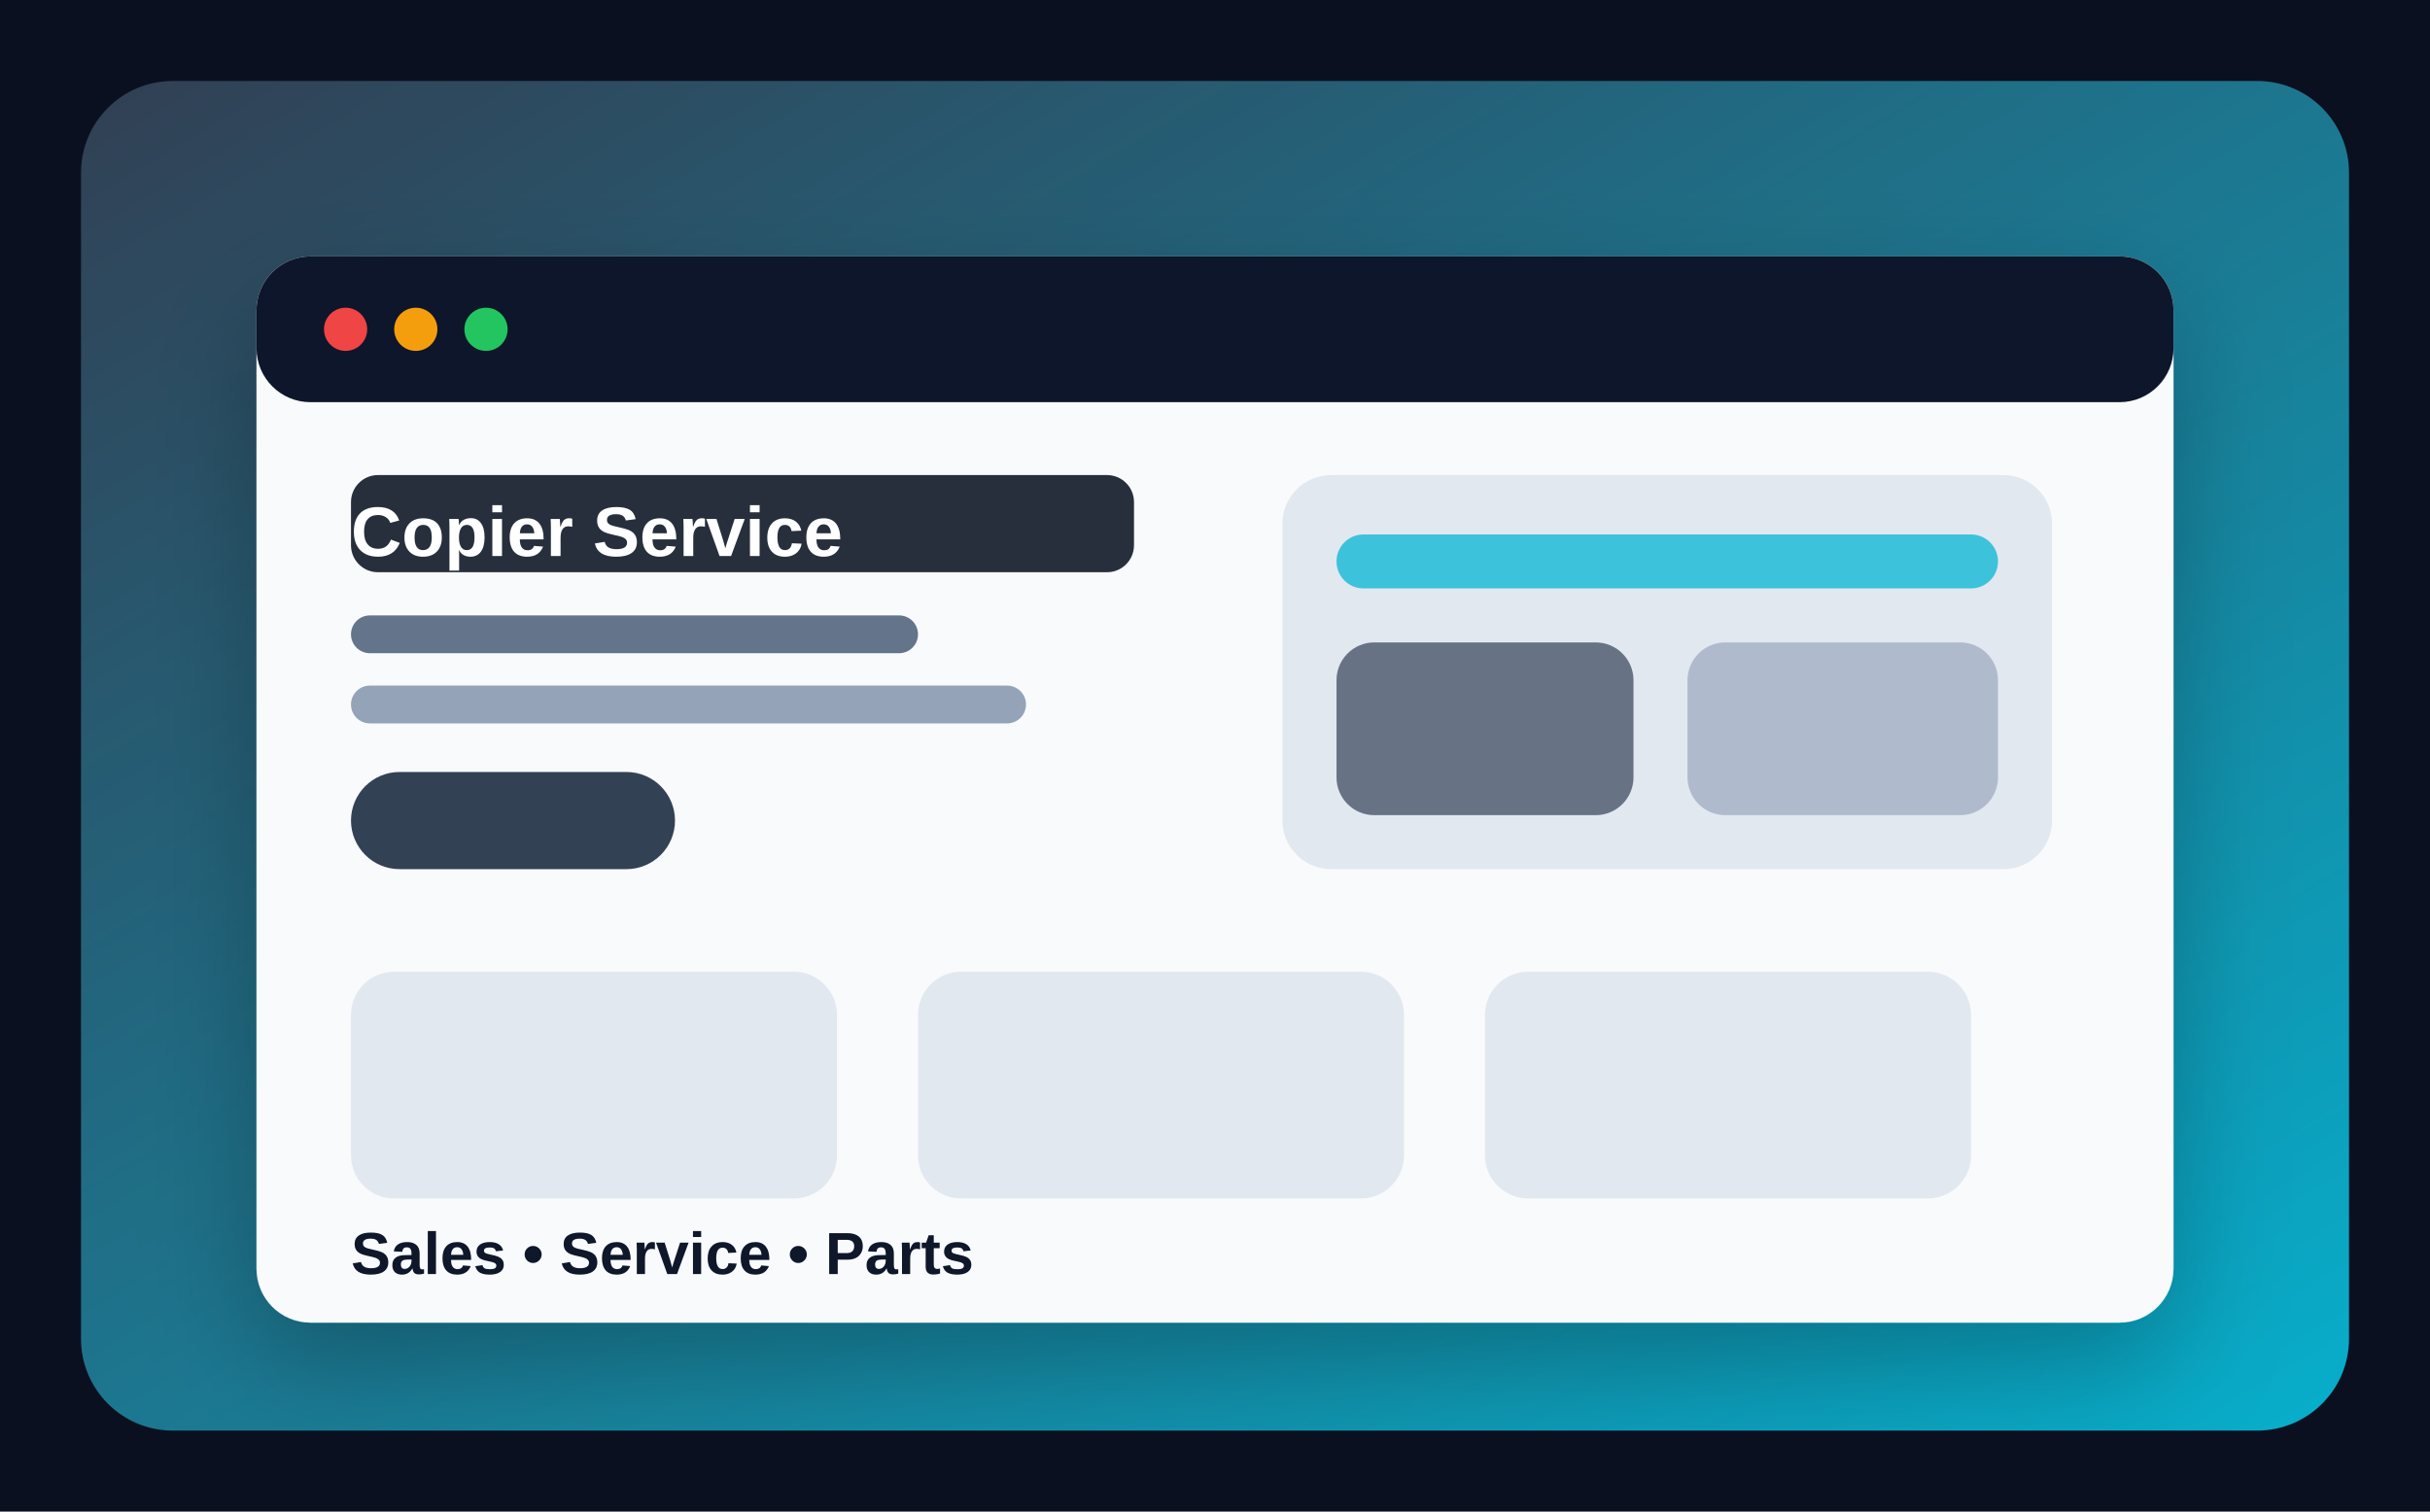
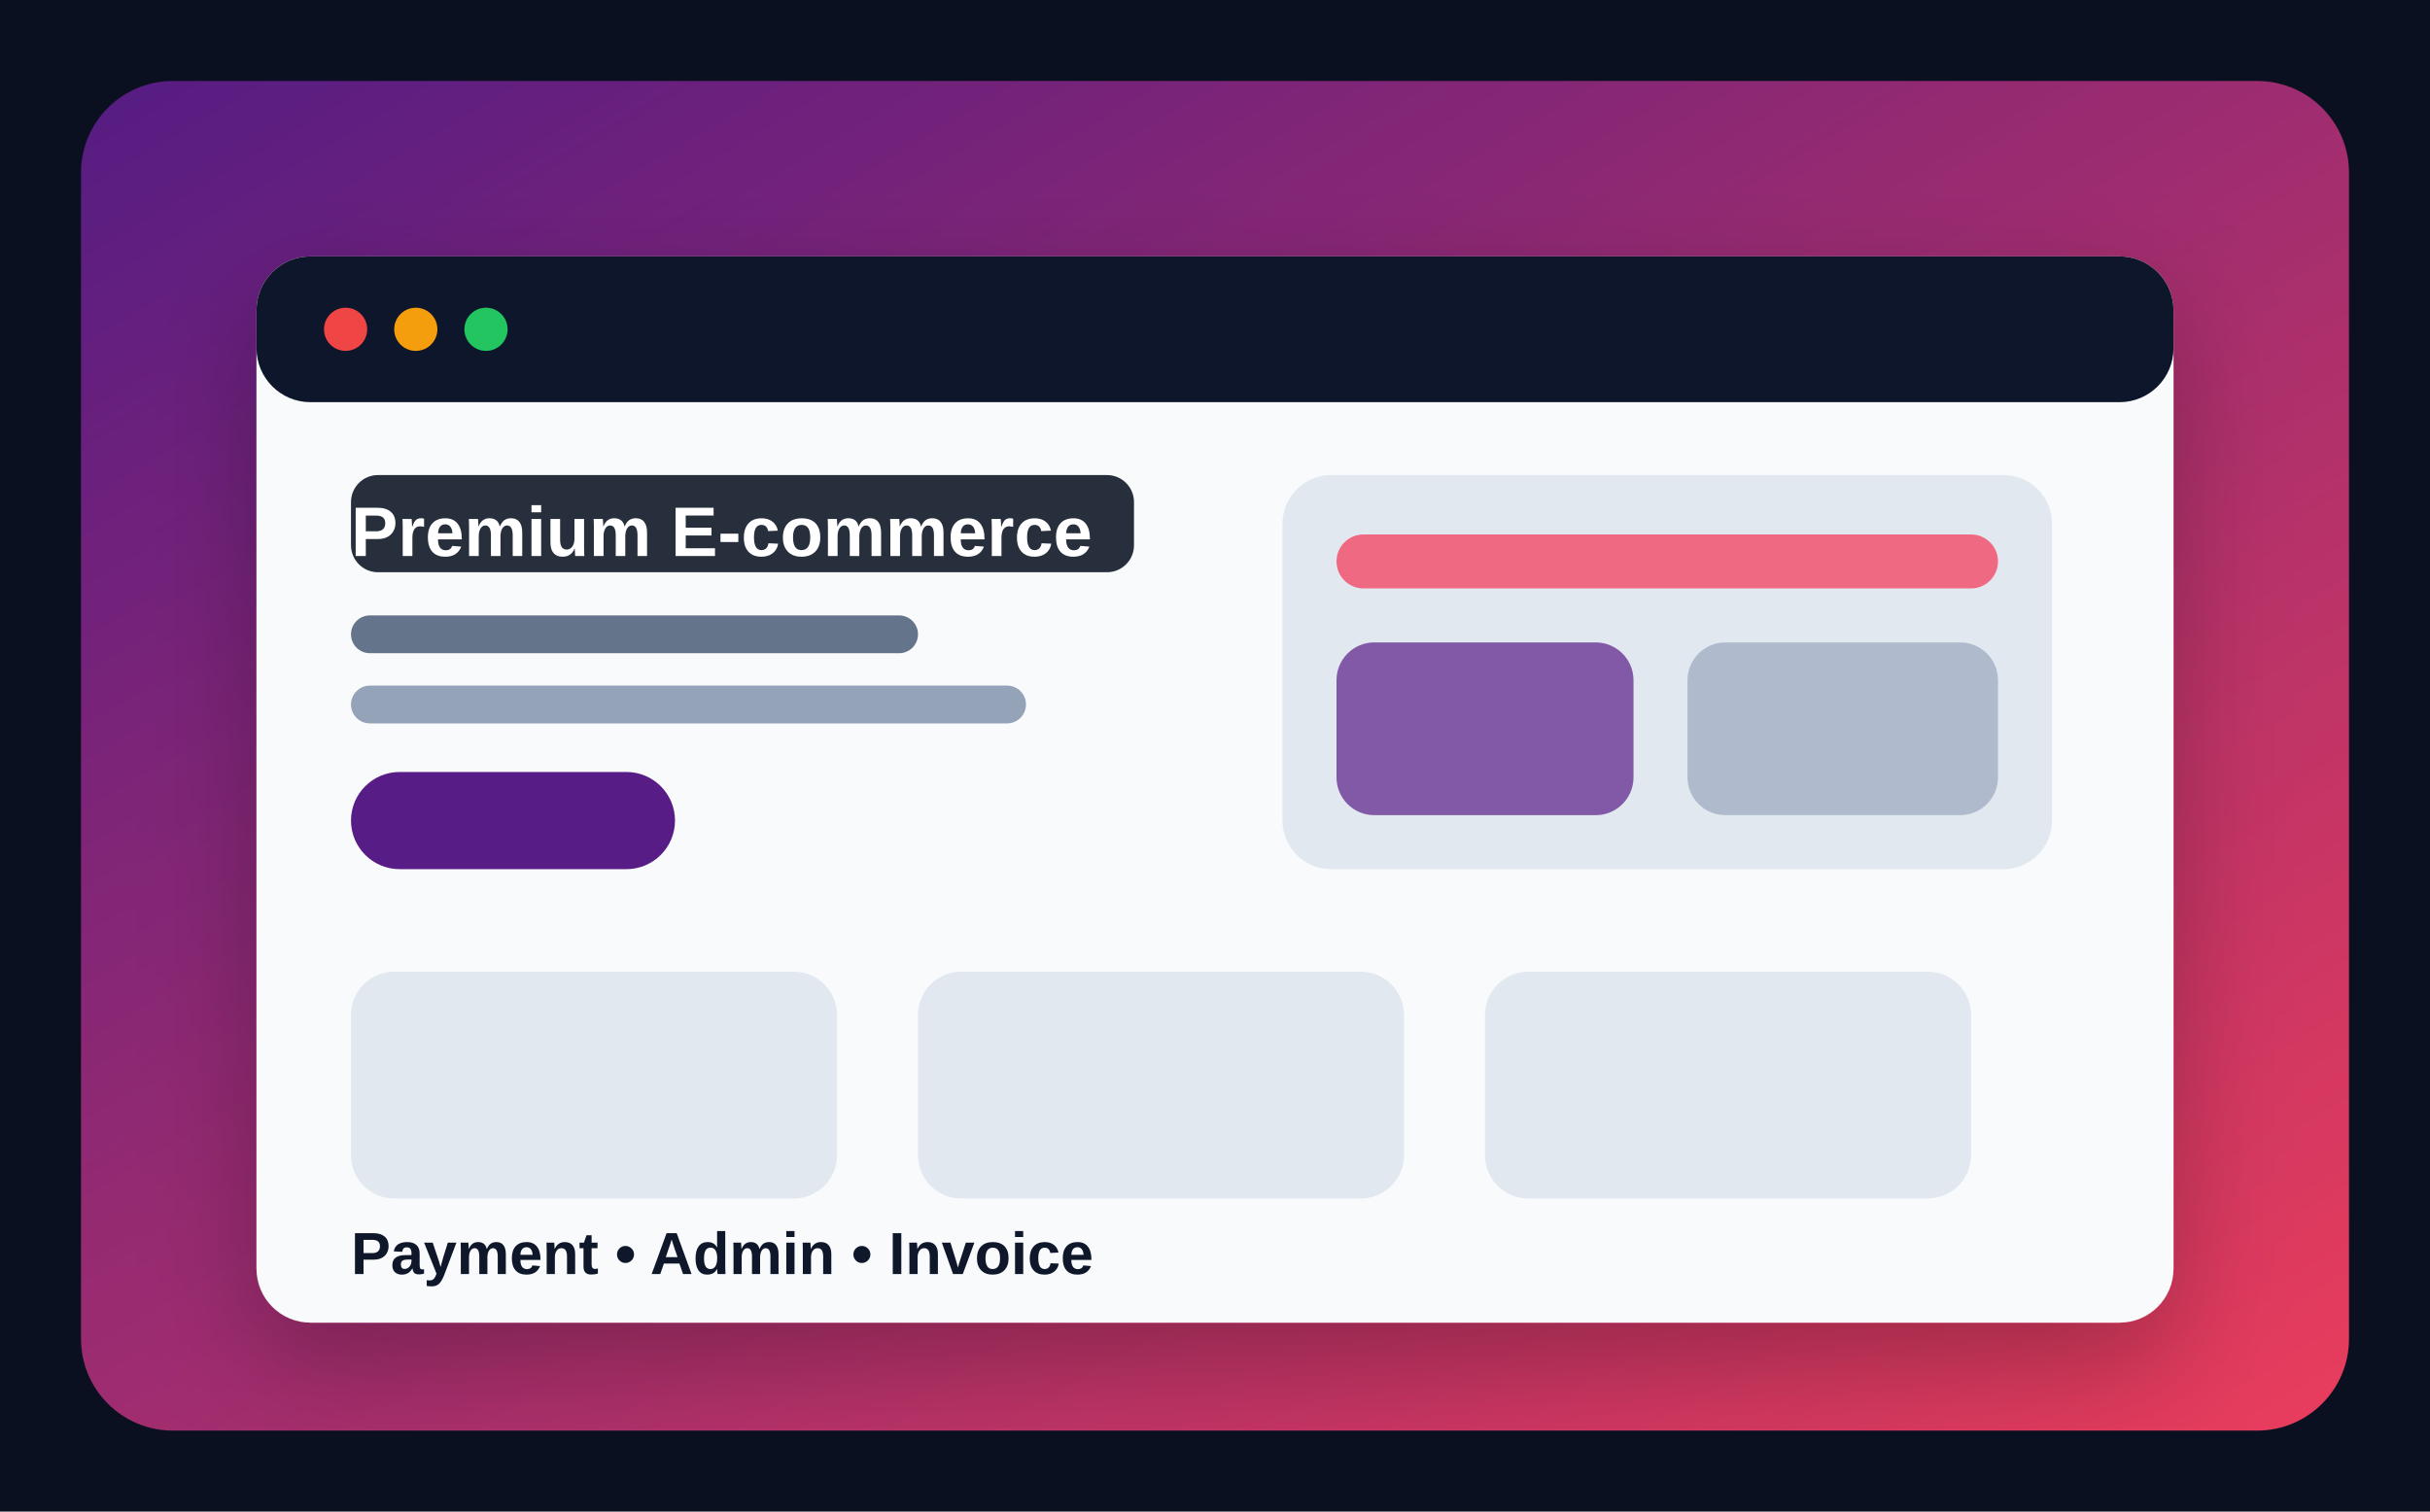
<svg xmlns="http://www.w3.org/2000/svg" width="900" height="560" viewBox="0 0 900 560">
  <defs>
    <linearGradient id="g" x1="0" y1="0" x2="1" y2="1">
-       <stop stop-color="#334155" />
-       <stop offset="1" stop-color="#06b6d4" />
+       <stop stop-color="#581c87" />
+       <stop offset="1" stop-color="#f43f5e" />
    </linearGradient>
    <filter id="s">
      <feDropShadow dx="0" dy="16" stdDeviation="20" flood-opacity=".25" />
    </filter>
  </defs>
  <rect width="900" height="560" fill="#0b1020" />
  <rect x="30" y="30" width="840" height="500" rx="34" fill="url(#g)" opacity=".95" />
  <g filter="url(#s)">
    <rect x="95" y="95" width="710" height="395" rx="20" fill="#f8fafc" />
    <rect x="95" y="95" width="710" height="54" rx="20" fill="#0f172a" />
    <circle cx="128" cy="122" r="8" fill="#ef4444" />
    <circle cx="154" cy="122" r="8" fill="#f59e0b" />
    <circle cx="180" cy="122" r="8" fill="#22c55e" />
  </g>
  <rect x="130" y="176" width="290" height="36" rx="10" fill="#111827" opacity=".9" />
  <rect x="130" y="228" width="210" height="14" rx="7" fill="#64748b" />
  <rect x="130" y="254" width="250" height="14" rx="7" fill="#94a3b8" />
-   <rect x="130" y="286" width="120" height="36" rx="18" fill="#334155" />
+   <rect x="130" y="286" width="120" height="36" rx="18" fill="#581c87" />
  <rect x="475" y="176" width="285" height="146" rx="18" fill="#e2e8f0" />
-   <rect x="495" y="198" width="245" height="20" rx="10" fill="#06b6d4" opacity=".75" />
-   <rect x="495" y="238" width="110" height="64" rx="14" fill="#334155" opacity=".70" />
+   <rect x="495" y="198" width="245" height="20" rx="10" fill="#f43f5e" opacity=".75" />
+   <rect x="495" y="238" width="110" height="64" rx="14" fill="#581c87" opacity=".70" />
  <rect x="625" y="238" width="115" height="64" rx="14" fill="#94a3b8" opacity=".65" />
  <rect x="130" y="360" width="180" height="84" rx="16" fill="#e2e8f0" />
  <rect x="340" y="360" width="180" height="84" rx="16" fill="#e2e8f0" />
  <rect x="550" y="360" width="180" height="84" rx="16" fill="#e2e8f0" />
-   <text x="130" y="206" font-family="Arial, sans-serif" font-size="26" font-weight="800" fill="#fff">Copier Service</text>
-   <text x="130" y="472" font-family="Arial, sans-serif" font-size="22" font-weight="700" fill="#0f172a">Sales • Service • Parts</text>
+   <text x="130" y="206" font-family="Arial, sans-serif" font-size="26" font-weight="800" fill="#fff">Premium E-commerce</text>
+   <text x="130" y="472" font-family="Arial, sans-serif" font-size="22" font-weight="700" fill="#0f172a">Payment • Admin • Invoice</text>
</svg>
